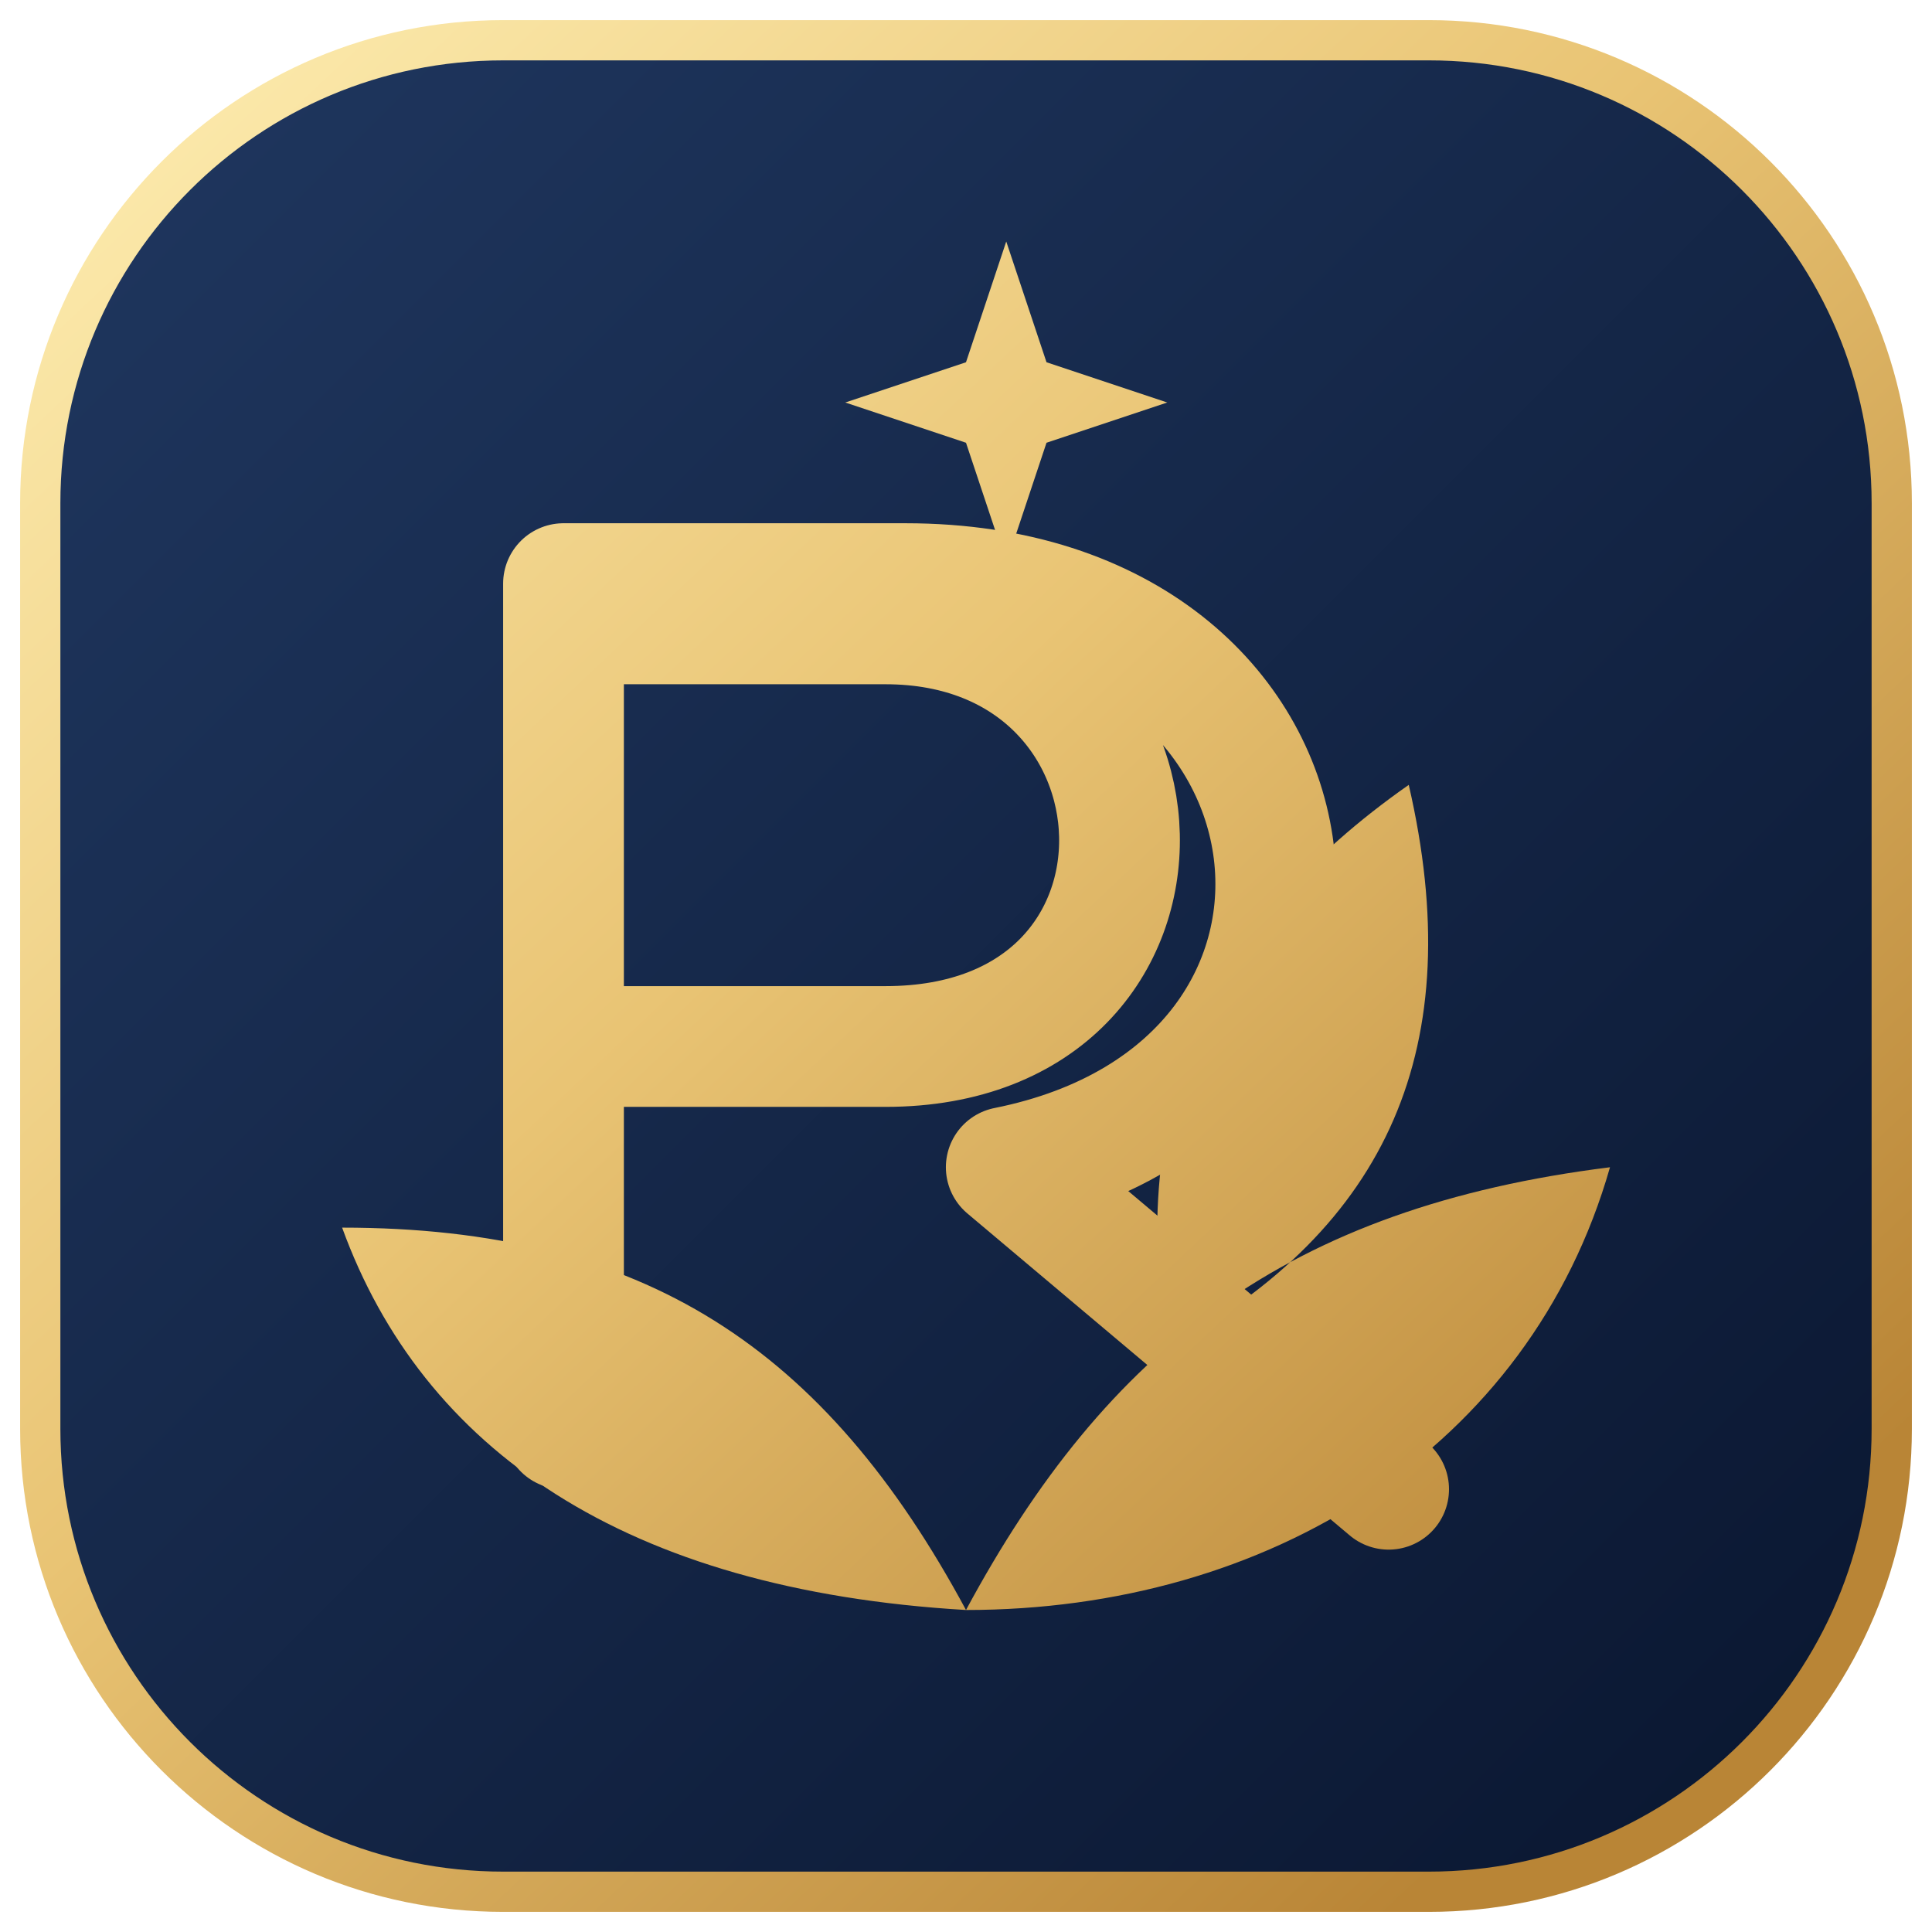
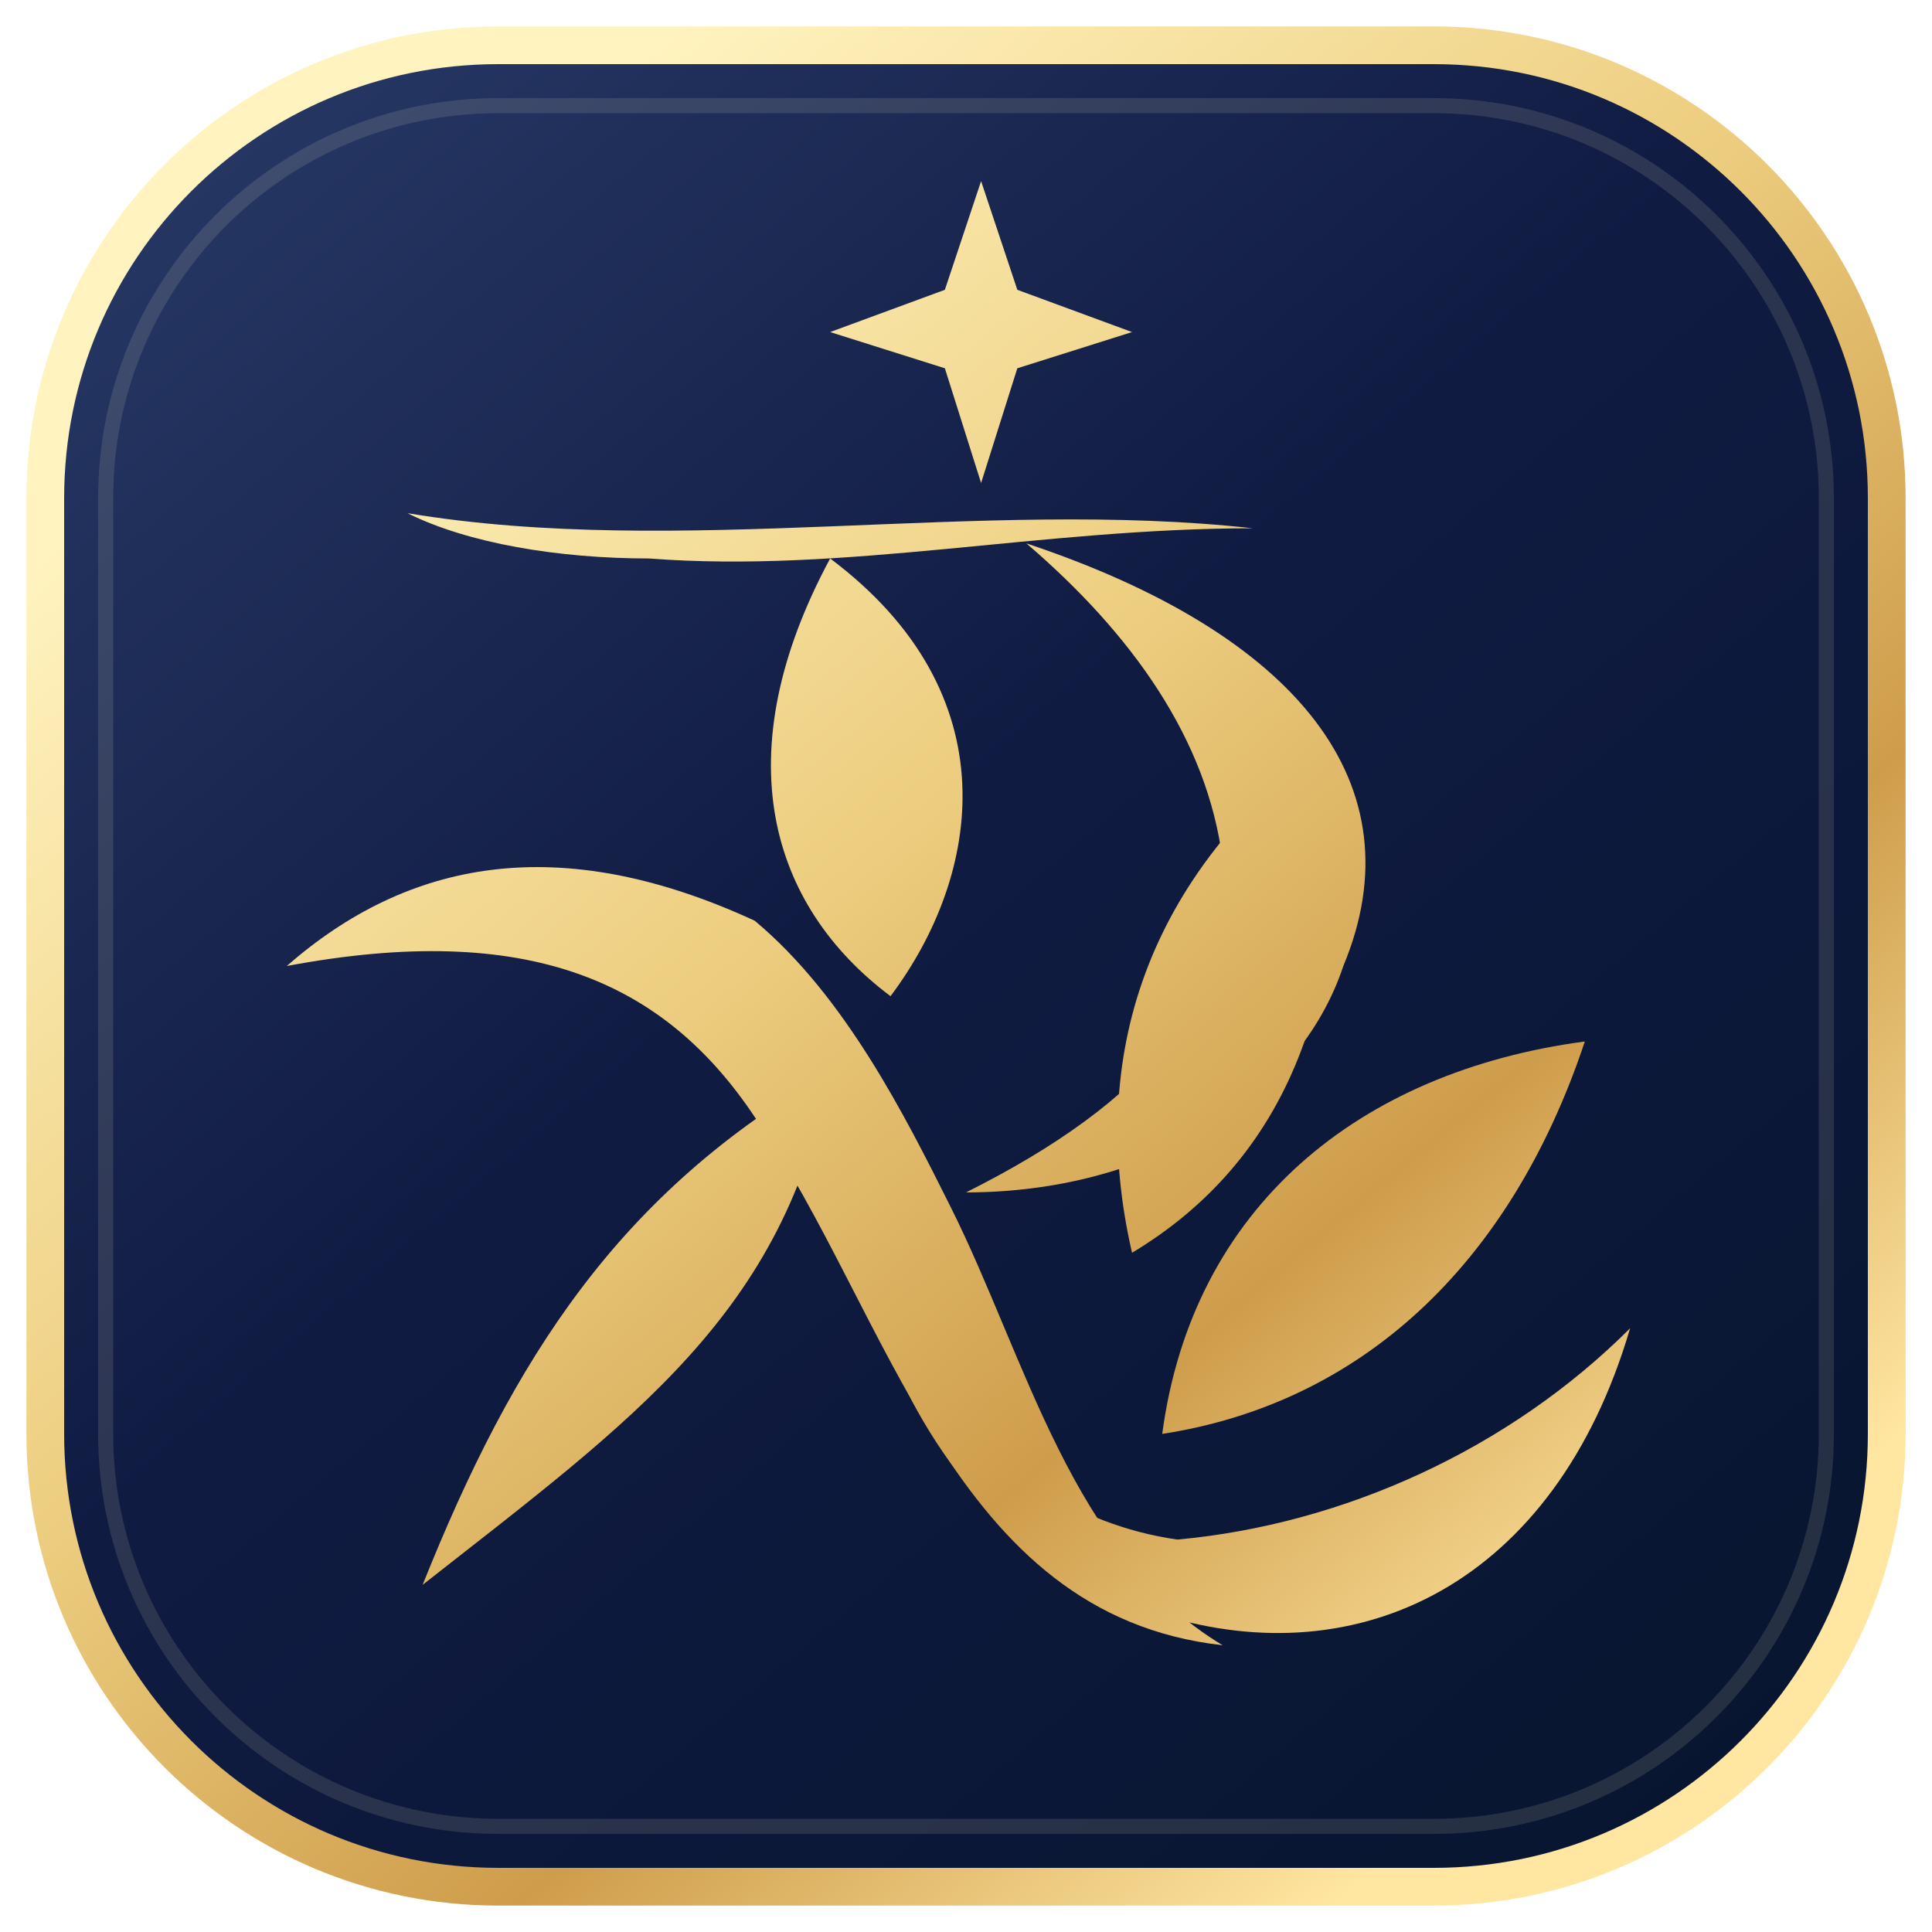
- <svg xmlns="http://www.w3.org/2000/svg" viewBox="0 0 96 96" fill="none">
+ <svg xmlns="http://www.w3.org/2000/svg" viewBox="0 0 128 128" fill="none">
  <defs>
-     <linearGradient id="n" x2="96" y2="96" gradientUnits="userSpaceOnUse">
-       <stop stop-color="#203861" />
-       <stop offset="1" stop-color="#09152e" />
+     <linearGradient id="navy" x1="10" y1="5" x2="112" y2="126" gradientUnits="userSpaceOnUse">
+       <stop stop-color="#283966" />
+       <stop offset=".45" stop-color="#101b42" />
+       <stop offset="1" stop-color="#07152f" />
    </linearGradient>
-     <linearGradient id="g" x2="80" y2="85" gradientUnits="userSpaceOnUse">
-       <stop stop-color="#fff0b5" />
-       <stop offset=".5" stop-color="#e9c474" />
-       <stop offset="1" stop-color="#b98536" />
+     <linearGradient id="gold" x1="24" y1="19" x2="103" y2="114" gradientUnits="userSpaceOnUse">
+       <stop stop-color="#fff3bf" />
+       <stop offset=".4" stop-color="#edce80" />
+       <stop offset=".72" stop-color="#ce9d4b" />
+       <stop offset="1" stop-color="#ffe6a1" />
    </linearGradient>
  </defs>
-   <rect x="2" y="2" width="92" height="92" rx="23" fill="url(#n)" stroke="url(#g)" stroke-width="2" />
-   <path d="M28 71V29h17c22 0 25 25 5 29l19 16M29 31h15c15 0 16 21 0 21H30" stroke="url(#g)" stroke-width="6" stroke-linecap="round" stroke-linejoin="round" />
-   <path d="M48 80c-17-1-27-8-31-19 15 0 24 6 31 19Zm0 0c15 0 28-8 32-22-16 2-25 9-32 22Zm10-13c-2-12 2-21 12-28 3 13-1 22-12 28Z" fill="url(#g)" />
-   <path d="m50 12 2 6 6 2-6 2-2 6-2-6-6-2 6-2Z" fill="url(#g)" />
+   <rect x="3" y="3" width="122" height="122" rx="30" fill="url(#navy)" stroke="url(#gold)" stroke-width="2.5" />
+   <rect x="7" y="7" width="114" height="114" rx="26" stroke="#fff4c0" stroke-opacity=".12" />
+   <g fill="url(#gold)">
+     <path d="m65 12 2.4 7.2L75 22l-7.6 2.4L65 32l-2.4-7.6L55 22l7.6-2.8Z" />
+     <path d="M27 34c18 3 38-1 56 1-14 0-27 3-40 2-6 0-12-1-16-3Z" />
+     <path d="M55 37c-7 13-4 23 4 29 6-8 8-20-4-29Z" />
+     <path d="M68 36c18 6 26 16 21 28-3 9-13 15-25 15 12-6 18-13 17-22-1-8-6-15-13-21Z" />
+     <path d="M50 61c-13-6-23-4-31 3 16-3 25 1 31 10 9 13 13 33 31 35-10-6-13-19-18-29-3-6-7-14-13-19Z" />
+     <path d="M55 71c-3 16-13 23-27 34 6-15 13-26 27-34Z" />
+     <path d="M75 83c-3-13 1-25 13-34 2 17-3 28-13 34Z" />
+     <path d="M77 95c2-15 13-24 28-26-5 15-15 24-28 26Z" />
+     <path d="M78 102c11-1 22-6 30-14-5 17-18 23-31 19-7-2-13-7-17-15 6 5 11 9 18 10Z" />
+   </g>
</svg>
